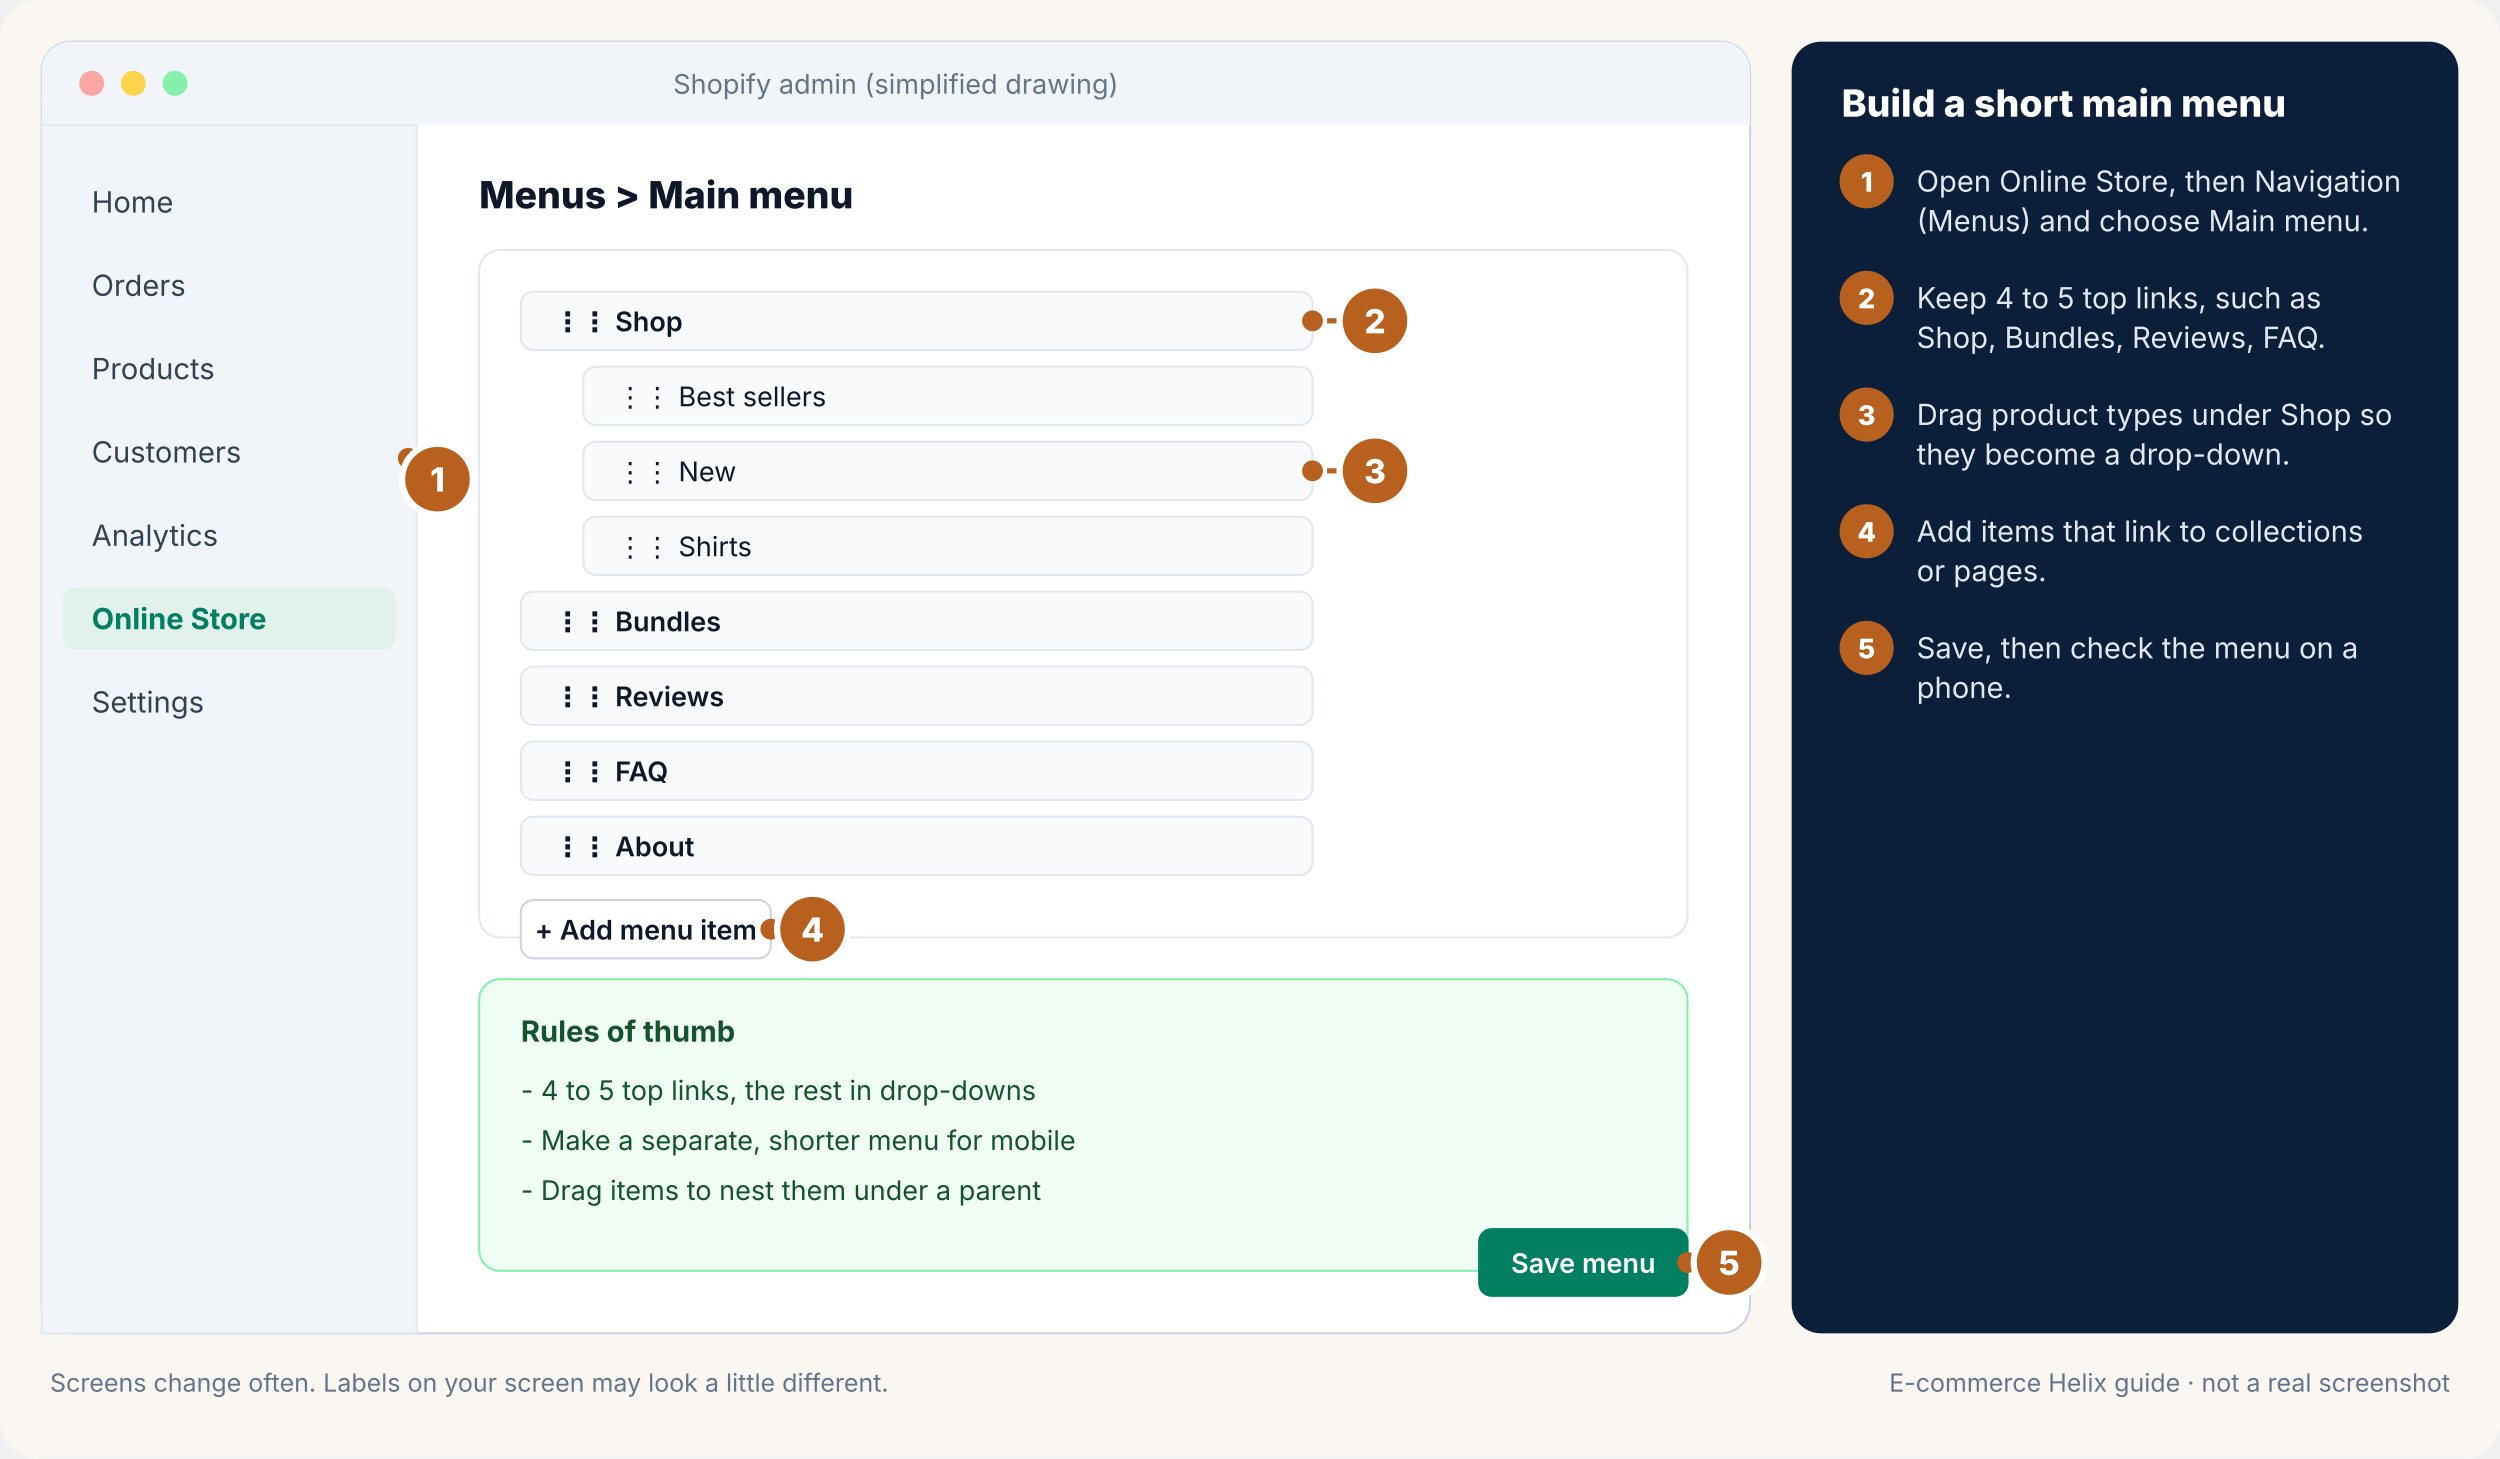
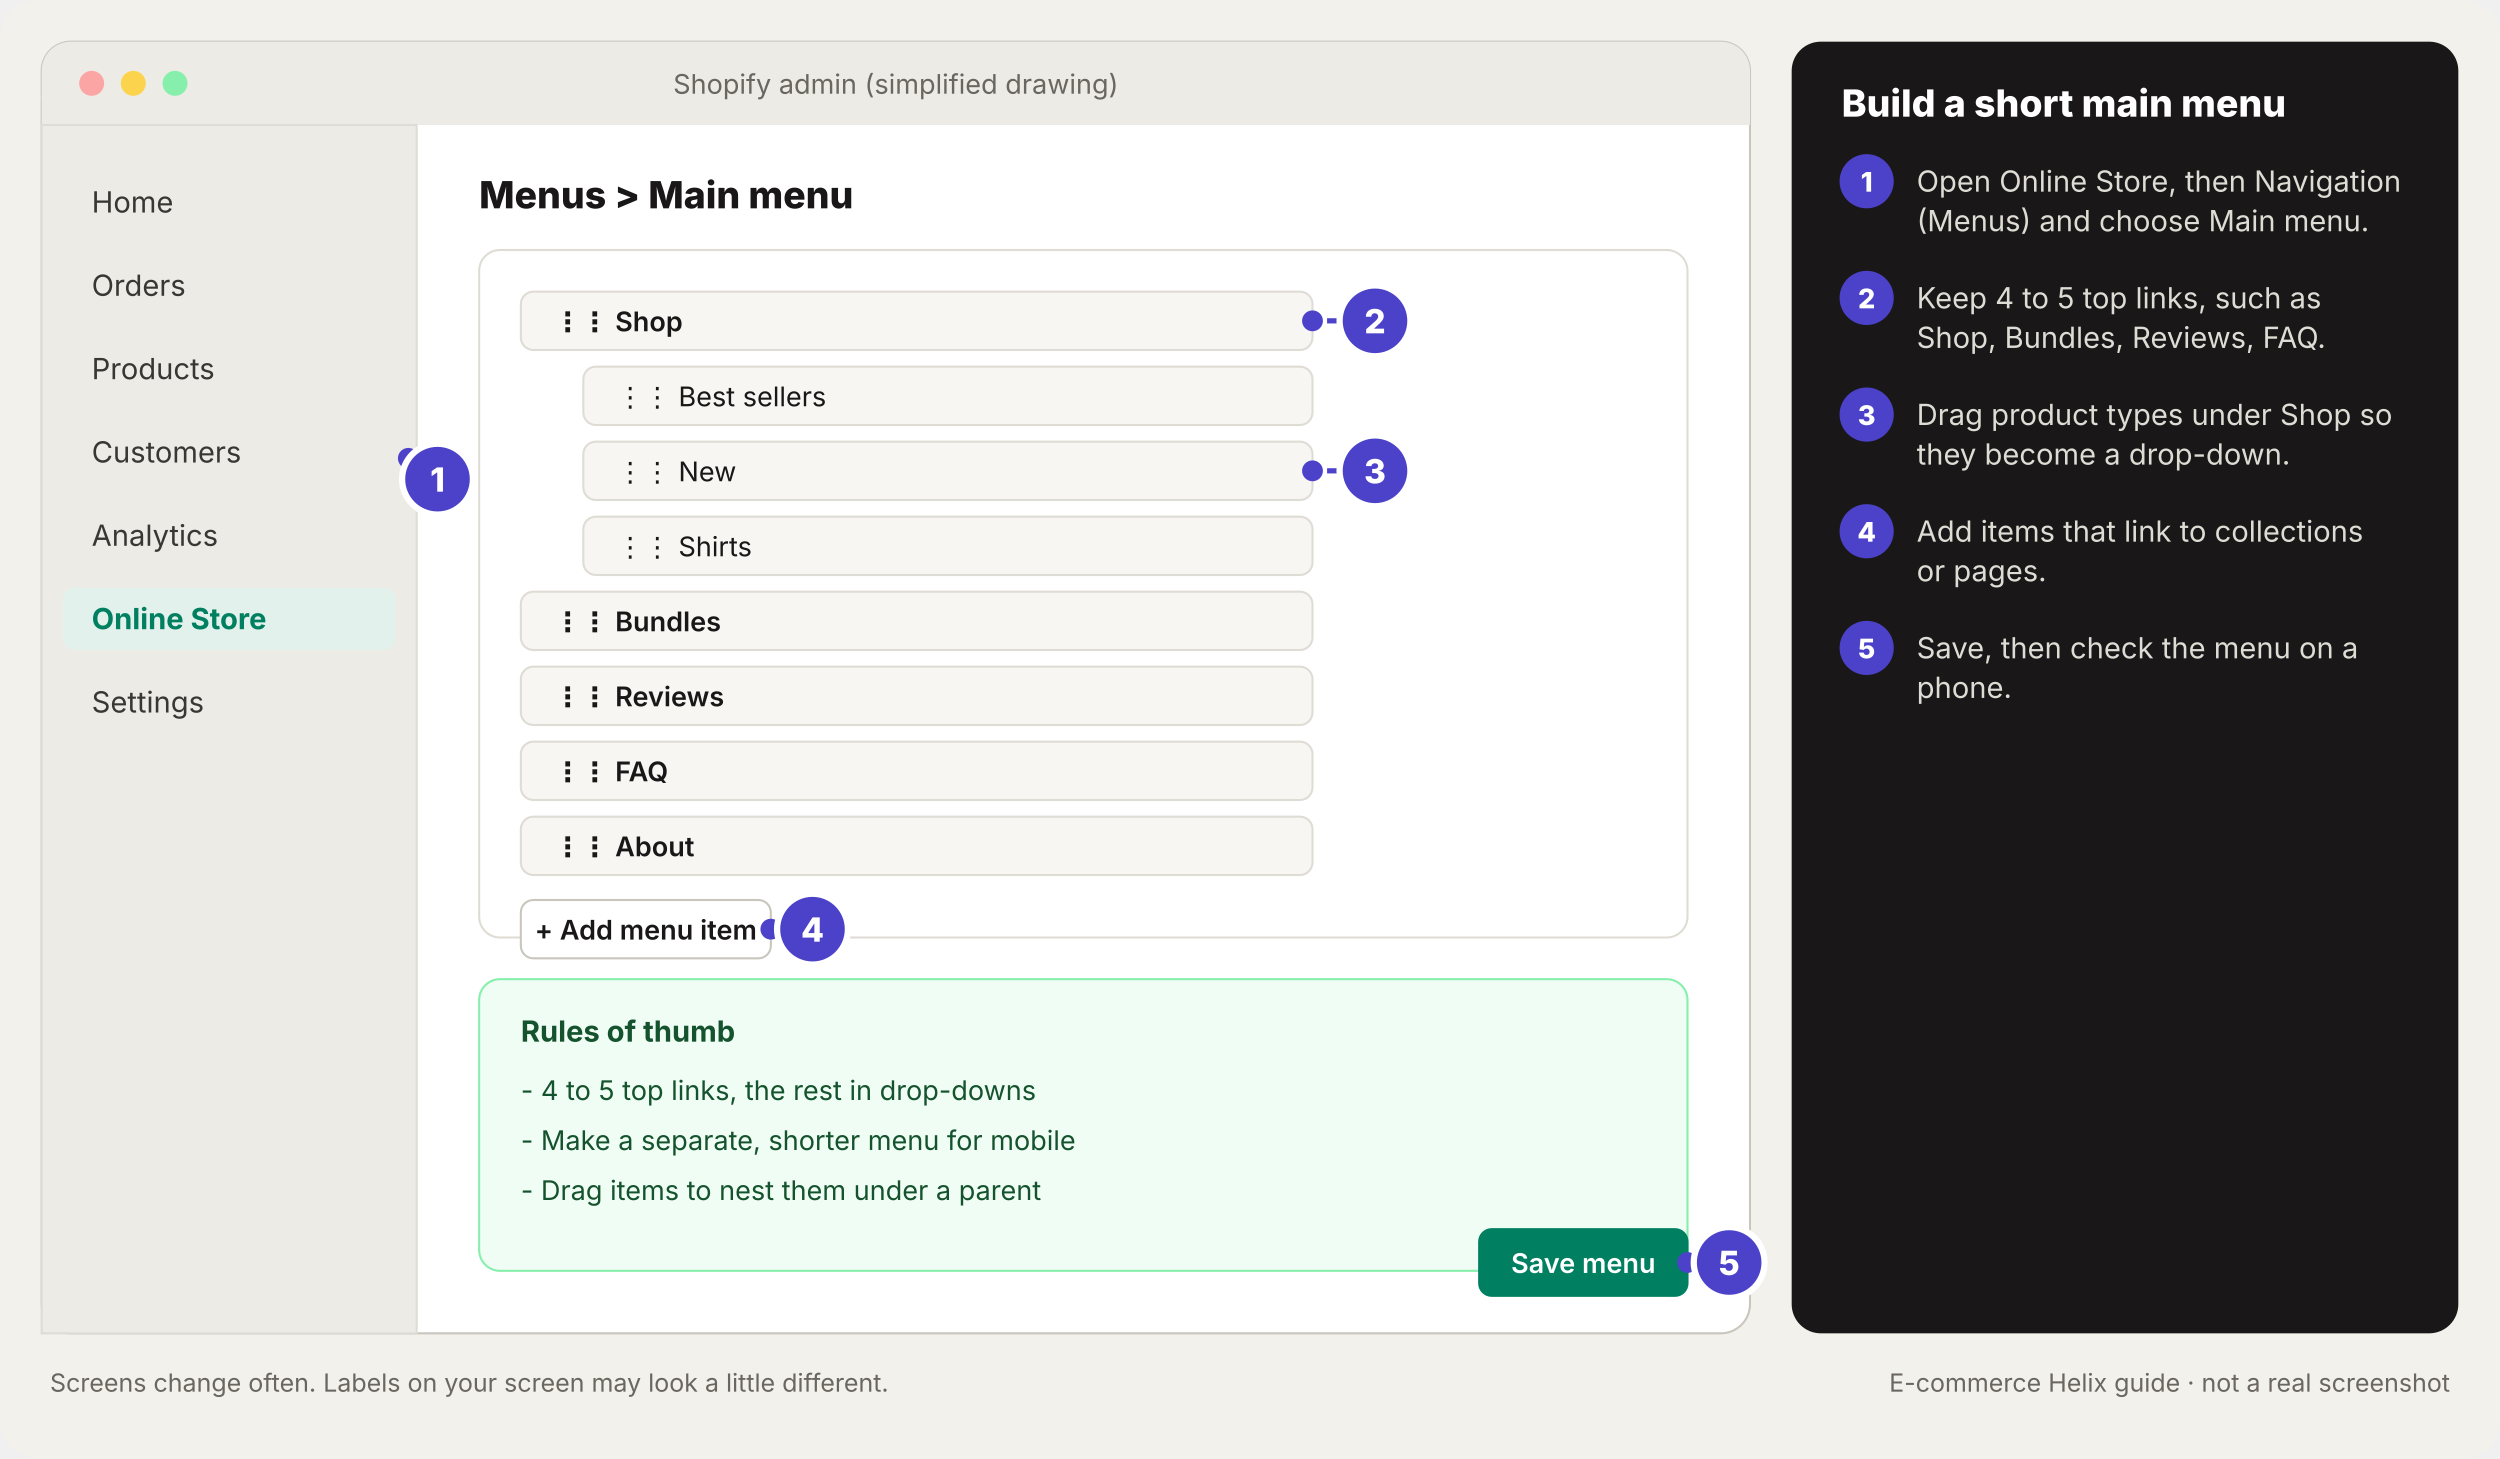
<svg xmlns="http://www.w3.org/2000/svg" viewBox="0 0 1200 700" width="1200" height="700" role="img" aria-label="Build a short main menu" font-family="Inter, -apple-system, Segoe UI, Roboto, Helvetica, Arial, sans-serif">
-   <rect width="1200" height="700" rx="18" fill="#faf7f2" />
-   <rect x="20" y="20" width="820" height="620" rx="14" fill="#fff" stroke="#cbd5e1" />
-   <rect x="20" y="20" width="820" height="40" rx="14" fill="#f1f5f9" />
-   <rect x="20" y="46" width="820" height="14" fill="#f1f5f9" />
+   <rect width="1200" height="700" rx="18" fill="#F2F1EC" />
+   <rect x="20" y="20" width="820" height="620" rx="14" fill="#fff" stroke="#C9C6BD" />
+   <rect x="20" y="20" width="820" height="40" rx="14" fill="#ECEBE5" />
+   <rect x="20" y="46" width="820" height="14" fill="#ECEBE5" />
  <circle cx="44" cy="40" r="6" fill="#fca5a5" />
  <circle cx="64" cy="40" r="6" fill="#fcd34d" />
  <circle cx="84" cy="40" r="6" fill="#86efac" />
-   <text x="430" y="45" font-size="13" fill="#64748b" text-anchor="middle">Shopify admin (simplified drawing)</text>
-   <rect x="20" y="60" width="180" height="580" rx="0" fill="#f1f5f9" stroke="#e2e8f0" stroke-width="1" />
-   <text x="44" y="102" font-size="14" font-weight="400" fill="#334155" text-anchor="start">Home</text>
-   <text x="44" y="142" font-size="14" font-weight="400" fill="#334155" text-anchor="start">Orders</text>
-   <text x="44" y="182" font-size="14" font-weight="400" fill="#334155" text-anchor="start">Products</text>
-   <text x="44" y="222" font-size="14" font-weight="400" fill="#334155" text-anchor="start">Customers</text>
-   <text x="44" y="262" font-size="14" font-weight="400" fill="#334155" text-anchor="start">Analytics</text>
+   <text x="430" y="45" font-size="13" fill="#6B6760" text-anchor="middle">Shopify admin (simplified drawing)</text>
+   <rect x="20" y="60" width="180" height="580" rx="0" fill="#ECEBE5" stroke="#DEDCD4" stroke-width="1" />
+   <text x="44" y="102" font-size="14" font-weight="400" fill="#3A3634" text-anchor="start">Home</text>
+   <text x="44" y="142" font-size="14" font-weight="400" fill="#3A3634" text-anchor="start">Orders</text>
+   <text x="44" y="182" font-size="14" font-weight="400" fill="#3A3634" text-anchor="start">Products</text>
+   <text x="44" y="222" font-size="14" font-weight="400" fill="#3A3634" text-anchor="start">Customers</text>
+   <text x="44" y="262" font-size="14" font-weight="400" fill="#3A3634" text-anchor="start">Analytics</text>
  <rect x="30" y="282" width="160" height="30" rx="6" fill="#e3f1ec" stroke="none" stroke-width="1" />
  <text x="44" y="302" font-size="14" font-weight="700" fill="#008060" text-anchor="start">Online Store</text>
-   <text x="44" y="342" font-size="14" font-weight="400" fill="#334155" text-anchor="start">Settings</text>
-   <text x="230" y="100" font-size="18" font-weight="800" fill="#0f172a" text-anchor="start">Menus &gt; Main menu</text>
-   <rect x="230" y="120" width="580" height="330" rx="10" fill="#fff" stroke="#e2e8f0" stroke-width="1" />
-   <rect x="250" y="140" width="380" height="28" rx="6" fill="#f8fafc" stroke="#e2e8f0" stroke-width="1" />
-   <text x="266" y="159" font-size="13" font-weight="600" fill="#0f172a" text-anchor="start">⋮⋮  Shop</text>
-   <rect x="280" y="176" width="350" height="28" rx="6" fill="#f8fafc" stroke="#e2e8f0" stroke-width="1" />
-   <text x="296" y="195" font-size="13" font-weight="400" fill="#0f172a" text-anchor="start">⋮⋮  Best sellers</text>
-   <rect x="280" y="212" width="350" height="28" rx="6" fill="#f8fafc" stroke="#e2e8f0" stroke-width="1" />
-   <text x="296" y="231" font-size="13" font-weight="400" fill="#0f172a" text-anchor="start">⋮⋮  New</text>
-   <rect x="280" y="248" width="350" height="28" rx="6" fill="#f8fafc" stroke="#e2e8f0" stroke-width="1" />
-   <text x="296" y="267" font-size="13" font-weight="400" fill="#0f172a" text-anchor="start">⋮⋮  Shirts</text>
-   <rect x="250" y="284" width="380" height="28" rx="6" fill="#f8fafc" stroke="#e2e8f0" stroke-width="1" />
-   <text x="266" y="303" font-size="13" font-weight="600" fill="#0f172a" text-anchor="start">⋮⋮  Bundles</text>
-   <rect x="250" y="320" width="380" height="28" rx="6" fill="#f8fafc" stroke="#e2e8f0" stroke-width="1" />
-   <text x="266" y="339" font-size="13" font-weight="600" fill="#0f172a" text-anchor="start">⋮⋮  Reviews</text>
-   <rect x="250" y="356" width="380" height="28" rx="6" fill="#f8fafc" stroke="#e2e8f0" stroke-width="1" />
-   <text x="266" y="375" font-size="13" font-weight="600" fill="#0f172a" text-anchor="start">⋮⋮  FAQ</text>
-   <rect x="250" y="392" width="380" height="28" rx="6" fill="#f8fafc" stroke="#e2e8f0" stroke-width="1" />
-   <text x="266" y="411" font-size="13" font-weight="600" fill="#0f172a" text-anchor="start">⋮⋮  About</text>
-   <rect x="250" y="432" width="120" height="28" rx="6" fill="#fff" stroke="#cbd5e1" stroke-width="1" />
-   <text x="310.0" y="451.0" font-size="13" font-weight="600" fill="#0f172a" text-anchor="middle">+ Add menu item</text>
+   <text x="44" y="342" font-size="14" font-weight="400" fill="#3A3634" text-anchor="start">Settings</text>
+   <text x="230" y="100" font-size="18" font-weight="800" fill="#1A1718" text-anchor="start">Menus &gt; Main menu</text>
+   <rect x="230" y="120" width="580" height="330" rx="10" fill="#fff" stroke="#DEDCD4" stroke-width="1" />
+   <rect x="250" y="140" width="380" height="28" rx="6" fill="#F7F6F2" stroke="#DEDCD4" stroke-width="1" />
+   <text x="266" y="159" font-size="13" font-weight="600" fill="#1A1718" text-anchor="start">⋮⋮  Shop</text>
+   <rect x="280" y="176" width="350" height="28" rx="6" fill="#F7F6F2" stroke="#DEDCD4" stroke-width="1" />
+   <text x="296" y="195" font-size="13" font-weight="400" fill="#1A1718" text-anchor="start">⋮⋮  Best sellers</text>
+   <rect x="280" y="212" width="350" height="28" rx="6" fill="#F7F6F2" stroke="#DEDCD4" stroke-width="1" />
+   <text x="296" y="231" font-size="13" font-weight="400" fill="#1A1718" text-anchor="start">⋮⋮  New</text>
+   <rect x="280" y="248" width="350" height="28" rx="6" fill="#F7F6F2" stroke="#DEDCD4" stroke-width="1" />
+   <text x="296" y="267" font-size="13" font-weight="400" fill="#1A1718" text-anchor="start">⋮⋮  Shirts</text>
+   <rect x="250" y="284" width="380" height="28" rx="6" fill="#F7F6F2" stroke="#DEDCD4" stroke-width="1" />
+   <text x="266" y="303" font-size="13" font-weight="600" fill="#1A1718" text-anchor="start">⋮⋮  Bundles</text>
+   <rect x="250" y="320" width="380" height="28" rx="6" fill="#F7F6F2" stroke="#DEDCD4" stroke-width="1" />
+   <text x="266" y="339" font-size="13" font-weight="600" fill="#1A1718" text-anchor="start">⋮⋮  Reviews</text>
+   <rect x="250" y="356" width="380" height="28" rx="6" fill="#F7F6F2" stroke="#DEDCD4" stroke-width="1" />
+   <text x="266" y="375" font-size="13" font-weight="600" fill="#1A1718" text-anchor="start">⋮⋮  FAQ</text>
+   <rect x="250" y="392" width="380" height="28" rx="6" fill="#F7F6F2" stroke="#DEDCD4" stroke-width="1" />
+   <text x="266" y="411" font-size="13" font-weight="600" fill="#1A1718" text-anchor="start">⋮⋮  About</text>
+   <rect x="250" y="432" width="120" height="28" rx="6" fill="#fff" stroke="#C9C6BD" stroke-width="1" />
+   <text x="310.0" y="451.0" font-size="13" font-weight="600" fill="#1A1718" text-anchor="middle">+ Add menu item</text>
  <rect x="230" y="470" width="580" height="140" rx="10" fill="#f0fdf4" stroke="#86efac" stroke-width="1" />
  <text x="250" y="500" font-size="14" font-weight="700" fill="#14532d" text-anchor="start">Rules of thumb</text>
  <text x="250" y="528" font-size="13" font-weight="400" fill="#14532d" text-anchor="start">- 4 to 5 top links, the rest in drop-downs</text>
  <text x="250" y="552" font-size="13" font-weight="400" fill="#14532d" text-anchor="start">- Make a separate, shorter menu for mobile</text>
  <text x="250" y="576" font-size="13" font-weight="400" fill="#14532d" text-anchor="start">- Drag items to nest them under a parent</text>
  <rect x="710" y="590" width="100" height="32" rx="6" fill="#008060" stroke="#008060" stroke-width="1" />
  <text x="760.0" y="611.0" font-size="13" font-weight="600" fill="#fff" text-anchor="middle">Save menu</text>
-   <line x1="210" y1="230" x2="196" y2="220" stroke="#b8601d" stroke-width="2.5" stroke-dasharray="5 4" />
-   <circle cx="196" cy="220" r="5" fill="#b8601d" />
-   <circle cx="210" cy="230" r="17" fill="#b8601d" stroke="#fff" stroke-width="3" />
+   <line x1="210" y1="230" x2="196" y2="220" stroke="#4B42C9" stroke-width="2.5" stroke-dasharray="5 4" />
+   <circle cx="196" cy="220" r="5" fill="#4B42C9" />
+   <circle cx="210" cy="230" r="17" fill="#4B42C9" stroke="#fff" stroke-width="3" />
  <text x="210" y="236" font-size="16" font-weight="800" fill="#fff" text-anchor="middle">1</text>
-   <line x1="660" y1="154" x2="630" y2="154" stroke="#b8601d" stroke-width="2.5" stroke-dasharray="5 4" />
-   <circle cx="630" cy="154" r="5" fill="#b8601d" />
-   <circle cx="660" cy="154" r="17" fill="#b8601d" stroke="#fff" stroke-width="3" />
+   <line x1="660" y1="154" x2="630" y2="154" stroke="#4B42C9" stroke-width="2.5" stroke-dasharray="5 4" />
+   <circle cx="630" cy="154" r="5" fill="#4B42C9" />
+   <circle cx="660" cy="154" r="17" fill="#4B42C9" stroke="#fff" stroke-width="3" />
  <text x="660" y="160" font-size="16" font-weight="800" fill="#fff" text-anchor="middle">2</text>
-   <line x1="660" y1="226" x2="630" y2="226" stroke="#b8601d" stroke-width="2.5" stroke-dasharray="5 4" />
-   <circle cx="630" cy="226" r="5" fill="#b8601d" />
-   <circle cx="660" cy="226" r="17" fill="#b8601d" stroke="#fff" stroke-width="3" />
+   <line x1="660" y1="226" x2="630" y2="226" stroke="#4B42C9" stroke-width="2.5" stroke-dasharray="5 4" />
+   <circle cx="630" cy="226" r="5" fill="#4B42C9" />
+   <circle cx="660" cy="226" r="17" fill="#4B42C9" stroke="#fff" stroke-width="3" />
  <text x="660" y="232" font-size="16" font-weight="800" fill="#fff" text-anchor="middle">3</text>
-   <line x1="390" y1="446" x2="370" y2="446" stroke="#b8601d" stroke-width="2.5" stroke-dasharray="5 4" />
-   <circle cx="370" cy="446" r="5" fill="#b8601d" />
-   <circle cx="390" cy="446" r="17" fill="#b8601d" stroke="#fff" stroke-width="3" />
+   <line x1="390" y1="446" x2="370" y2="446" stroke="#4B42C9" stroke-width="2.5" stroke-dasharray="5 4" />
+   <circle cx="370" cy="446" r="5" fill="#4B42C9" />
+   <circle cx="390" cy="446" r="17" fill="#4B42C9" stroke="#fff" stroke-width="3" />
  <text x="390" y="452" font-size="16" font-weight="800" fill="#fff" text-anchor="middle">4</text>
-   <line x1="830" y1="606" x2="810" y2="606" stroke="#b8601d" stroke-width="2.5" stroke-dasharray="5 4" />
-   <circle cx="810" cy="606" r="5" fill="#b8601d" />
-   <circle cx="830" cy="606" r="17" fill="#b8601d" stroke="#fff" stroke-width="3" />
+   <line x1="830" y1="606" x2="810" y2="606" stroke="#4B42C9" stroke-width="2.5" stroke-dasharray="5 4" />
+   <circle cx="810" cy="606" r="5" fill="#4B42C9" />
+   <circle cx="830" cy="606" r="17" fill="#4B42C9" stroke="#fff" stroke-width="3" />
  <text x="830" y="612" font-size="16" font-weight="800" fill="#fff" text-anchor="middle">5</text>
-   <rect x="860" y="20" width="320" height="620" rx="14" fill="#0b1f3a" />
+   <rect x="860" y="20" width="320" height="620" rx="14" fill="#1A1718" />
  <text x="884" y="56" font-size="18" font-weight="800" fill="#fff">Build a short main menu</text>
-   <circle cx="896" cy="87" r="13" fill="#b8601d" />
+   <circle cx="896" cy="87" r="13" fill="#4B42C9" />
  <text x="896" y="92" font-size="13" font-weight="800" fill="#fff" text-anchor="middle">1</text>
-   <text x="920" y="92" font-size="14" fill="#e2e8f0">Open Online Store, then Navigation</text>
-   <text x="920" y="111" font-size="14" fill="#e2e8f0">(Menus) and choose Main menu.</text>
-   <circle cx="896" cy="143" r="13" fill="#b8601d" />
+   <text x="920" y="92" font-size="14" fill="#DEDCD4">Open Online Store, then Navigation</text>
+   <text x="920" y="111" font-size="14" fill="#DEDCD4">(Menus) and choose Main menu.</text>
+   <circle cx="896" cy="143" r="13" fill="#4B42C9" />
  <text x="896" y="148" font-size="13" font-weight="800" fill="#fff" text-anchor="middle">2</text>
-   <text x="920" y="148" font-size="14" fill="#e2e8f0">Keep 4 to 5 top links, such as</text>
-   <text x="920" y="167" font-size="14" fill="#e2e8f0">Shop, Bundles, Reviews, FAQ.</text>
-   <circle cx="896" cy="199" r="13" fill="#b8601d" />
+   <text x="920" y="148" font-size="14" fill="#DEDCD4">Keep 4 to 5 top links, such as</text>
+   <text x="920" y="167" font-size="14" fill="#DEDCD4">Shop, Bundles, Reviews, FAQ.</text>
+   <circle cx="896" cy="199" r="13" fill="#4B42C9" />
  <text x="896" y="204" font-size="13" font-weight="800" fill="#fff" text-anchor="middle">3</text>
-   <text x="920" y="204" font-size="14" fill="#e2e8f0">Drag product types under Shop so</text>
-   <text x="920" y="223" font-size="14" fill="#e2e8f0">they become a drop-down.</text>
-   <circle cx="896" cy="255" r="13" fill="#b8601d" />
+   <text x="920" y="204" font-size="14" fill="#DEDCD4">Drag product types under Shop so</text>
+   <text x="920" y="223" font-size="14" fill="#DEDCD4">they become a drop-down.</text>
+   <circle cx="896" cy="255" r="13" fill="#4B42C9" />
  <text x="896" y="260" font-size="13" font-weight="800" fill="#fff" text-anchor="middle">4</text>
-   <text x="920" y="260" font-size="14" fill="#e2e8f0">Add items that link to collections</text>
-   <text x="920" y="279" font-size="14" fill="#e2e8f0">or pages.</text>
-   <circle cx="896" cy="311" r="13" fill="#b8601d" />
+   <text x="920" y="260" font-size="14" fill="#DEDCD4">Add items that link to collections</text>
+   <text x="920" y="279" font-size="14" fill="#DEDCD4">or pages.</text>
+   <circle cx="896" cy="311" r="13" fill="#4B42C9" />
  <text x="896" y="316" font-size="13" font-weight="800" fill="#fff" text-anchor="middle">5</text>
-   <text x="920" y="316" font-size="14" fill="#e2e8f0">Save, then check the menu on a</text>
-   <text x="920" y="335" font-size="14" fill="#e2e8f0">phone.</text>
-   <text x="24" y="668" font-size="12" fill="#64748b">Screens change often. Labels on your screen may look a little different.</text>
-   <text x="1176" y="668" font-size="12" fill="#64748b" text-anchor="end">E-commerce Helix guide · not a real screenshot</text>
+   <text x="920" y="316" font-size="14" fill="#DEDCD4">Save, then check the menu on a</text>
+   <text x="920" y="335" font-size="14" fill="#DEDCD4">phone.</text>
+   <text x="24" y="668" font-size="12" fill="#6B6760">Screens change often. Labels on your screen may look a little different.</text>
+   <text x="1176" y="668" font-size="12" fill="#6B6760" text-anchor="end">E-commerce Helix guide · not a real screenshot</text>
</svg>
